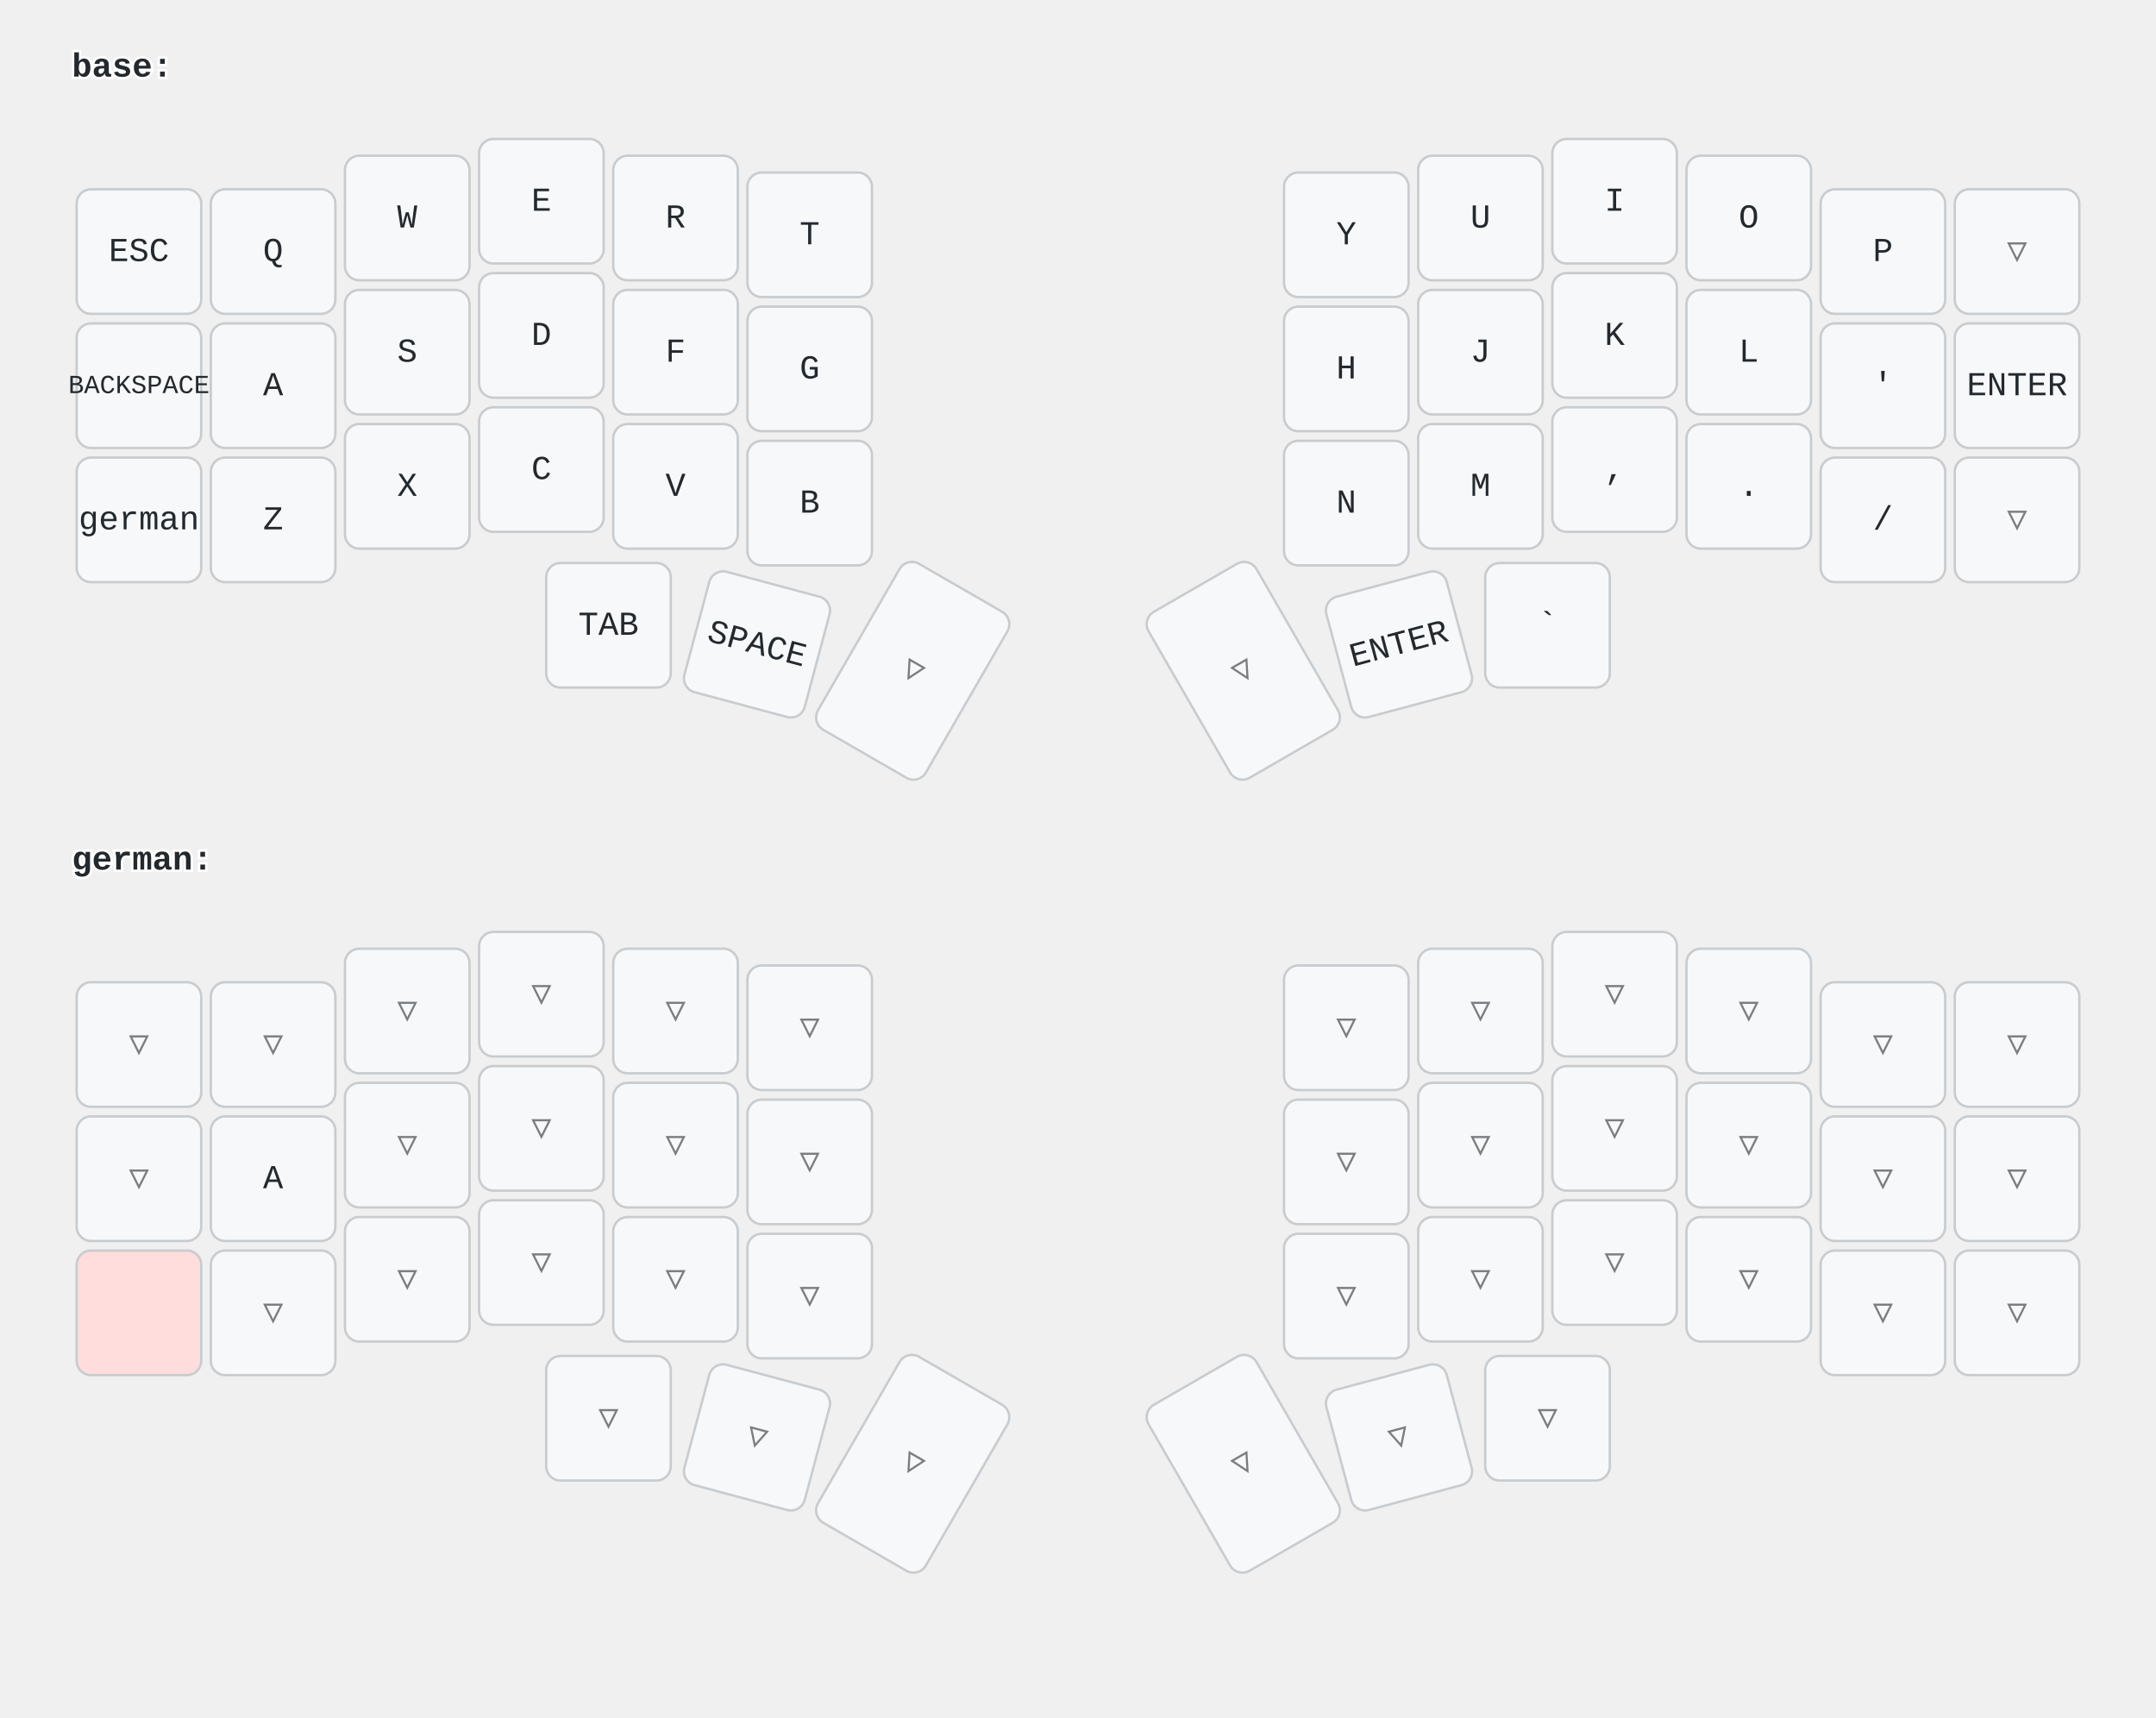
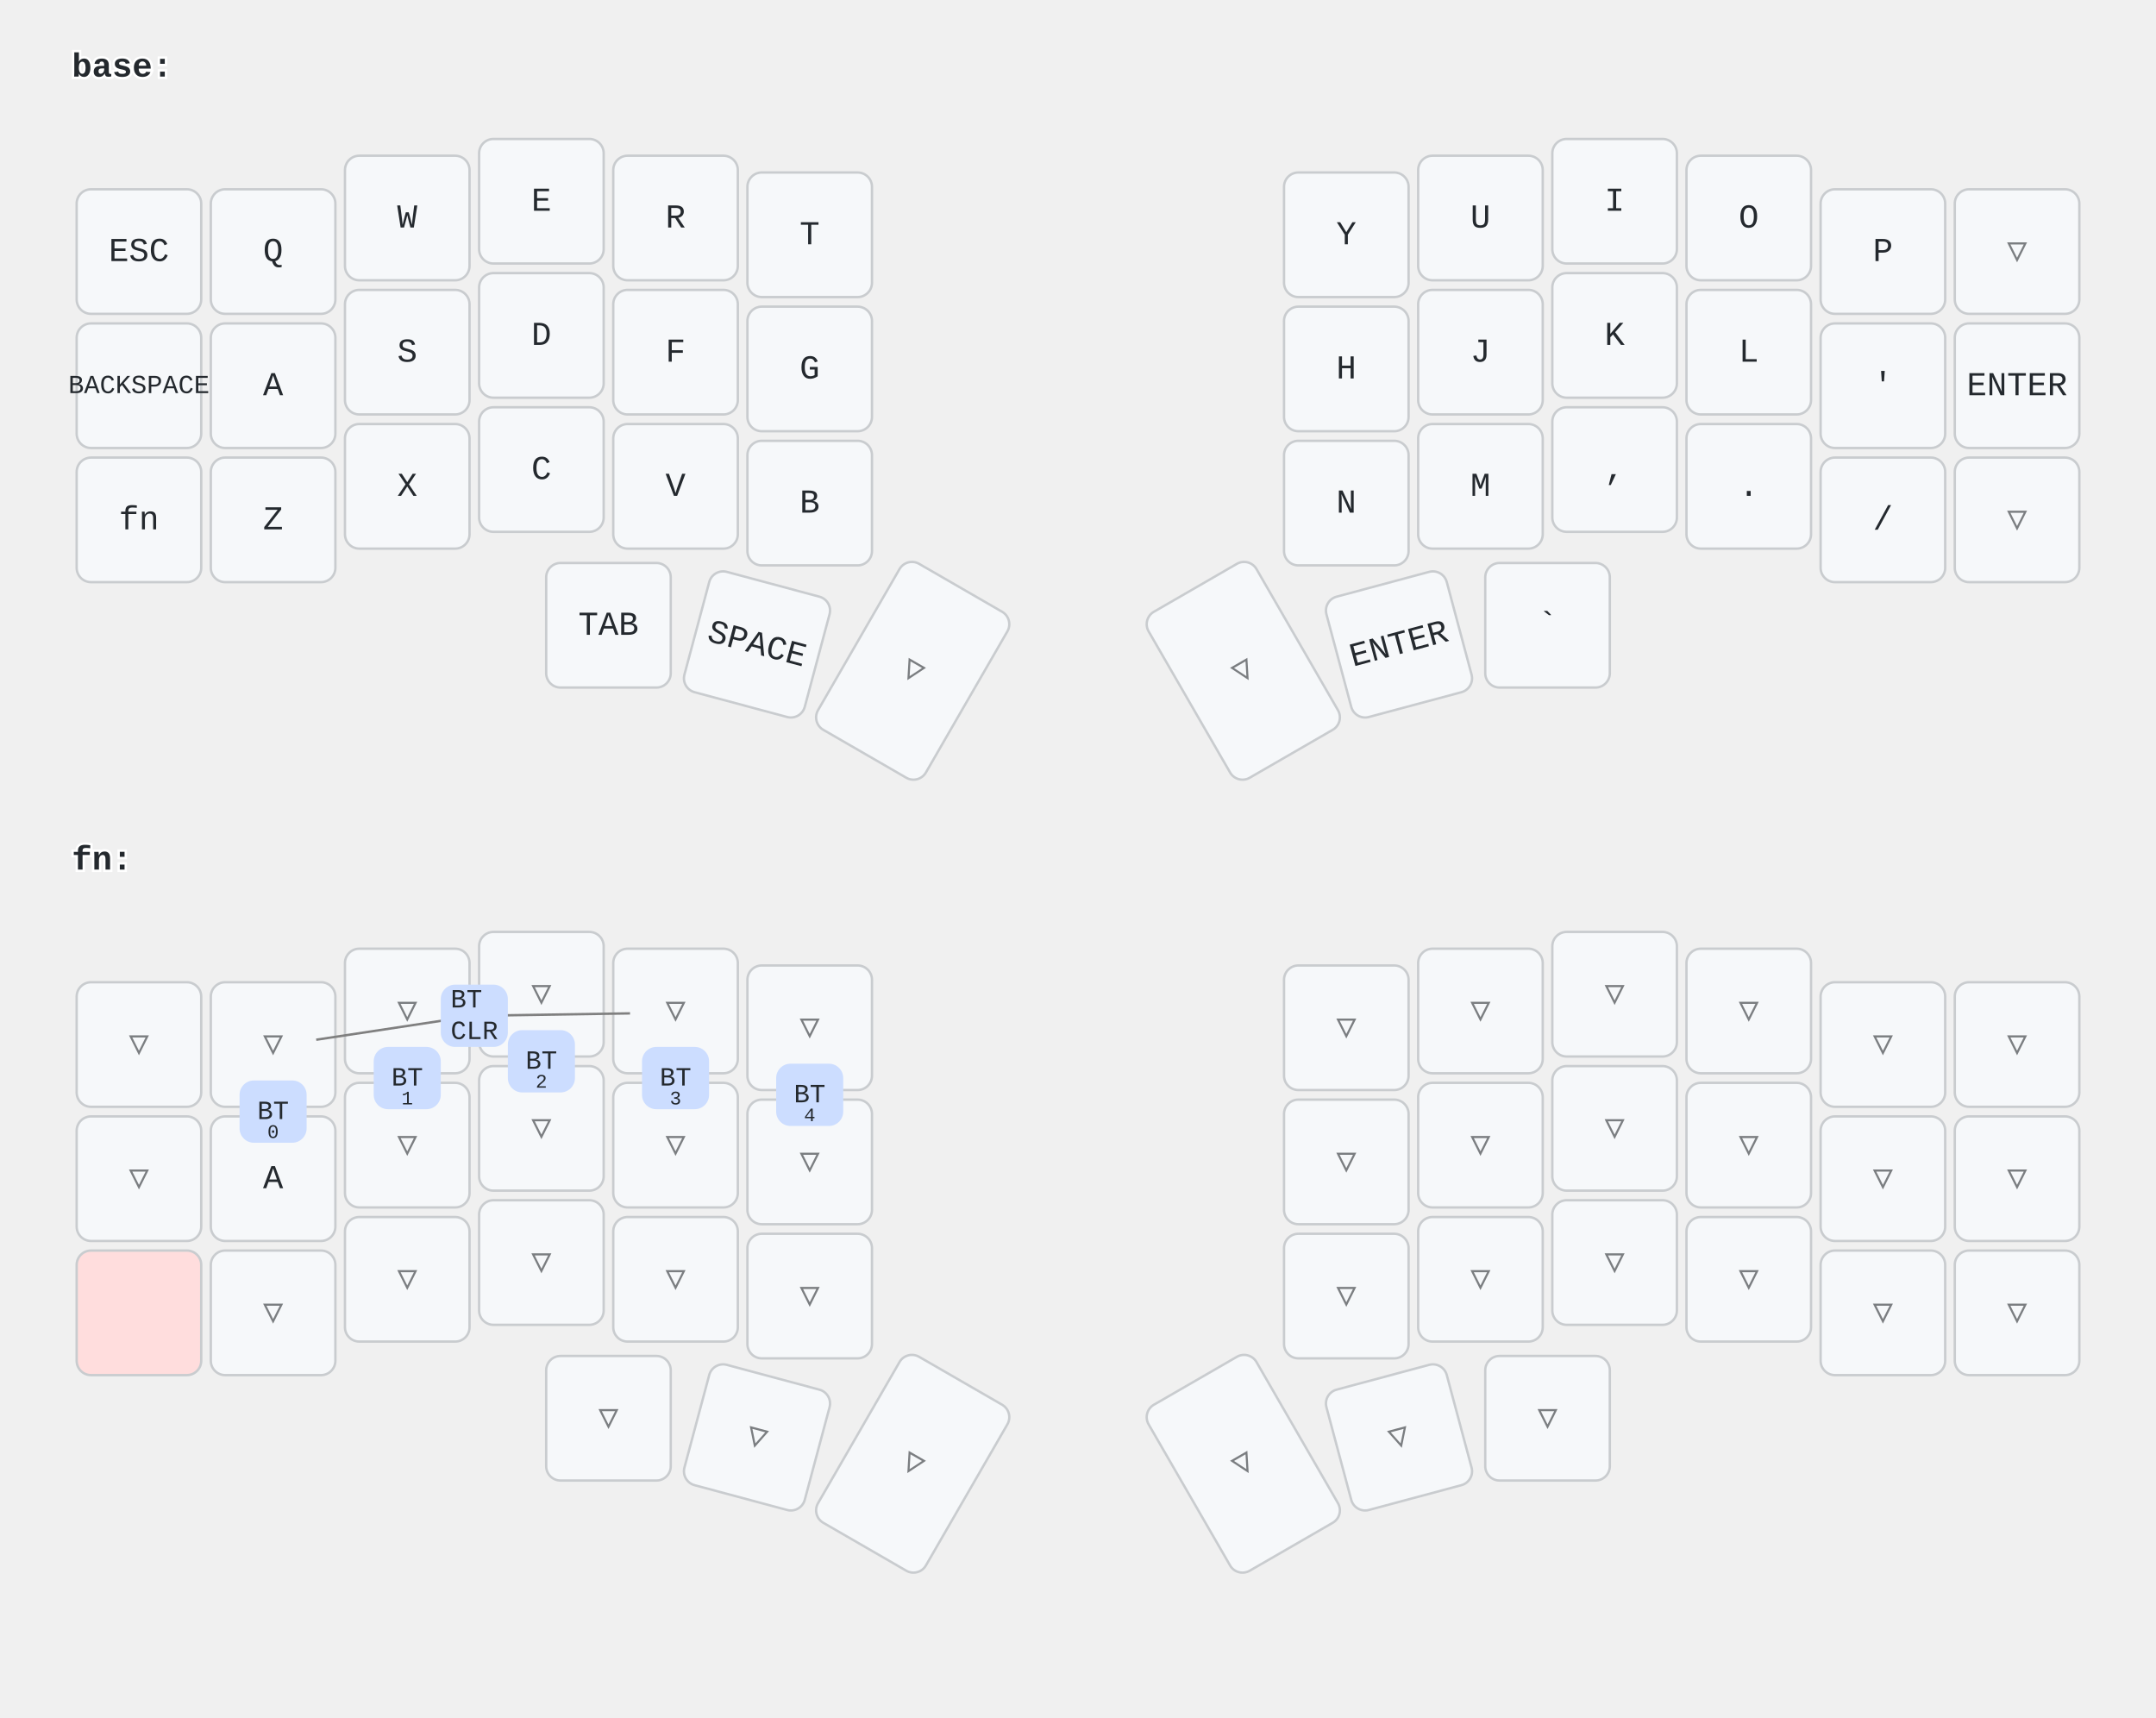
<svg xmlns="http://www.w3.org/2000/svg" width="900" height="717" viewBox="0 0 900 717" class="keymap">
  <style>/* inherit to force styles through use tags */
svg path {
    fill: inherit;
}

/* font and background color specifications */
svg.keymap {
    font-family: SFMono-Regular,Consolas,Liberation Mono,Menlo,monospace;
    font-size: 14px;
    font-kerning: normal;
    text-rendering: optimizeLegibility;
    fill: #24292e;
}

/* default key styling */
rect.key {
    fill: #f6f8fa;
    stroke: #c9cccf;
    stroke-width: 1;
}

/* default key side styling, only used is draw_key_sides is set */
rect.side {
    filter: brightness(90%);
}

/* color accent for combo boxes */
rect.combo, rect.combo-separate {
    fill: #cdf;
}

/* color accent for held keys */
rect.held, rect.combo.held {
    fill: #fdd;
}

/* color accent for ghost (optional) keys */
rect.ghost, rect.combo.ghost {
    stroke-dasharray: 4, 4;
    stroke-width: 2;
}

text {
    text-anchor: middle;
    dominant-baseline: middle;
}

/* styling for layer labels */
text.label {
    font-weight: bold;
    text-anchor: start;
    stroke: white;
    stroke-width: 2;
    paint-order: stroke;
}

/* styling for combo tap, and key hold/shifted label text */
text.combo, text.hold, text.shifted {
    font-size: 11px;
}

text.hold {
    text-anchor: middle;
    dominant-baseline: auto;
}

text.shifted {
    text-anchor: middle;
    dominant-baseline: hanging;
}

/* styling for hold/shifted label text in combo box */
text.combo.hold, text.combo.shifted {
    font-size: 8px;
}

/* lighter symbol for transparent keys */
text.trans {
    fill: #7b7e81;
}

/* styling for combo dendrons */
path.combo {
    stroke-width: 1;
    stroke: gray;
    fill: none;
}

/* Start Tabler Icons Cleanup */
/* cannot use height/width with glyphs */
.icon-tabler &gt; path {
    fill: inherit;
    stroke: inherit;
    stroke-width: 2;
}
/* hide tabler's default box */
.icon-tabler &gt; path[stroke="none"][fill="none"] {
    visibility: hidden;
}
/* End Tabler Icons Cleanup */
</style>
  <g transform="translate(30, 0)" class="layer-base">
    <text x="0" y="28" class="label">base:</text>
    <g transform="translate(0, 56)">
      <g transform="translate(28, 49)" class="key keypos-0">
        <rect rx="6" ry="6" x="-26" y="-26" width="52" height="52" class="key" />
        <text x="0" y="0" class="key tap">ESC</text>
      </g>
      <g transform="translate(84, 49)" class="key keypos-1">
        <rect rx="6" ry="6" x="-26" y="-26" width="52" height="52" class="key" />
        <text x="0" y="0" class="key tap">Q</text>
      </g>
      <g transform="translate(140, 35)" class="key keypos-2">
        <rect rx="6" ry="6" x="-26" y="-26" width="52" height="52" class="key" />
        <text x="0" y="0" class="key tap">W</text>
      </g>
      <g transform="translate(196, 28)" class="key keypos-3">
        <rect rx="6" ry="6" x="-26" y="-26" width="52" height="52" class="key" />
        <text x="0" y="0" class="key tap">E</text>
      </g>
      <g transform="translate(252, 35)" class="key keypos-4">
        <rect rx="6" ry="6" x="-26" y="-26" width="52" height="52" class="key" />
        <text x="0" y="0" class="key tap">R</text>
      </g>
      <g transform="translate(308, 42)" class="key keypos-5">
        <rect rx="6" ry="6" x="-26" y="-26" width="52" height="52" class="key" />
        <text x="0" y="0" class="key tap">T</text>
      </g>
      <g transform="translate(532, 42)" class="key keypos-6">
        <rect rx="6" ry="6" x="-26" y="-26" width="52" height="52" class="key" />
        <text x="0" y="0" class="key tap">Y</text>
      </g>
      <g transform="translate(588, 35)" class="key keypos-7">
        <rect rx="6" ry="6" x="-26" y="-26" width="52" height="52" class="key" />
        <text x="0" y="0" class="key tap">U</text>
      </g>
      <g transform="translate(644, 28)" class="key keypos-8">
        <rect rx="6" ry="6" x="-26" y="-26" width="52" height="52" class="key" />
        <text x="0" y="0" class="key tap">I</text>
      </g>
      <g transform="translate(700, 35)" class="key keypos-9">
        <rect rx="6" ry="6" x="-26" y="-26" width="52" height="52" class="key" />
        <text x="0" y="0" class="key tap">O</text>
      </g>
      <g transform="translate(756, 49)" class="key keypos-10">
        <rect rx="6" ry="6" x="-26" y="-26" width="52" height="52" class="key" />
        <text x="0" y="0" class="key tap">P</text>
      </g>
      <g transform="translate(812, 49)" class="key trans keypos-11">
        <rect rx="6" ry="6" x="-26" y="-26" width="52" height="52" class="key trans" />
        <text x="0" y="0" class="key trans tap">▽</text>
      </g>
      <g transform="translate(28, 105)" class="key keypos-12">
        <rect rx="6" ry="6" x="-26" y="-26" width="52" height="52" class="key" />
        <text x="0" y="0" class="key tap">
          <tspan style="font-size: 78%">BACKSPACE</tspan>
        </text>
      </g>
      <g transform="translate(84, 105)" class="key keypos-13">
        <rect rx="6" ry="6" x="-26" y="-26" width="52" height="52" class="key" />
        <text x="0" y="0" class="key tap">A</text>
      </g>
      <g transform="translate(140, 91)" class="key keypos-14">
        <rect rx="6" ry="6" x="-26" y="-26" width="52" height="52" class="key" />
        <text x="0" y="0" class="key tap">S</text>
      </g>
      <g transform="translate(196, 84)" class="key keypos-15">
        <rect rx="6" ry="6" x="-26" y="-26" width="52" height="52" class="key" />
        <text x="0" y="0" class="key tap">D</text>
      </g>
      <g transform="translate(252, 91)" class="key keypos-16">
        <rect rx="6" ry="6" x="-26" y="-26" width="52" height="52" class="key" />
        <text x="0" y="0" class="key tap">F</text>
      </g>
      <g transform="translate(308, 98)" class="key keypos-17">
        <rect rx="6" ry="6" x="-26" y="-26" width="52" height="52" class="key" />
        <text x="0" y="0" class="key tap">G</text>
      </g>
      <g transform="translate(532, 98)" class="key keypos-18">
        <rect rx="6" ry="6" x="-26" y="-26" width="52" height="52" class="key" />
        <text x="0" y="0" class="key tap">H</text>
      </g>
      <g transform="translate(588, 91)" class="key keypos-19">
        <rect rx="6" ry="6" x="-26" y="-26" width="52" height="52" class="key" />
        <text x="0" y="0" class="key tap">J</text>
      </g>
      <g transform="translate(644, 84)" class="key keypos-20">
        <rect rx="6" ry="6" x="-26" y="-26" width="52" height="52" class="key" />
        <text x="0" y="0" class="key tap">K</text>
      </g>
      <g transform="translate(700, 91)" class="key keypos-21">
        <rect rx="6" ry="6" x="-26" y="-26" width="52" height="52" class="key" />
        <text x="0" y="0" class="key tap">L</text>
      </g>
      <g transform="translate(756, 105)" class="key keypos-22">
        <rect rx="6" ry="6" x="-26" y="-26" width="52" height="52" class="key" />
        <text x="0" y="0" class="key tap">'</text>
      </g>
      <g transform="translate(812, 105)" class="key keypos-23">
        <rect rx="6" ry="6" x="-26" y="-26" width="52" height="52" class="key" />
        <text x="0" y="0" class="key tap">ENTER</text>
      </g>
      <g transform="translate(28, 161)" class="key keypos-24">
        <rect rx="6" ry="6" x="-26" y="-26" width="52" height="52" class="key" />
-         <text x="0" y="0" class="key tap">german</text>
+         <text x="0" y="0" class="key tap">fn</text>
      </g>
      <g transform="translate(84, 161)" class="key keypos-25">
        <rect rx="6" ry="6" x="-26" y="-26" width="52" height="52" class="key" />
        <text x="0" y="0" class="key tap">Z</text>
      </g>
      <g transform="translate(140, 147)" class="key keypos-26">
        <rect rx="6" ry="6" x="-26" y="-26" width="52" height="52" class="key" />
        <text x="0" y="0" class="key tap">X</text>
      </g>
      <g transform="translate(196, 140)" class="key keypos-27">
        <rect rx="6" ry="6" x="-26" y="-26" width="52" height="52" class="key" />
        <text x="0" y="0" class="key tap">C</text>
      </g>
      <g transform="translate(252, 147)" class="key keypos-28">
        <rect rx="6" ry="6" x="-26" y="-26" width="52" height="52" class="key" />
        <text x="0" y="0" class="key tap">V</text>
      </g>
      <g transform="translate(308, 154)" class="key keypos-29">
        <rect rx="6" ry="6" x="-26" y="-26" width="52" height="52" class="key" />
        <text x="0" y="0" class="key tap">B</text>
      </g>
      <g transform="translate(532, 154)" class="key keypos-30">
        <rect rx="6" ry="6" x="-26" y="-26" width="52" height="52" class="key" />
        <text x="0" y="0" class="key tap">N</text>
      </g>
      <g transform="translate(588, 147)" class="key keypos-31">
        <rect rx="6" ry="6" x="-26" y="-26" width="52" height="52" class="key" />
        <text x="0" y="0" class="key tap">M</text>
      </g>
      <g transform="translate(644, 140)" class="key keypos-32">
        <rect rx="6" ry="6" x="-26" y="-26" width="52" height="52" class="key" />
        <text x="0" y="0" class="key tap">,</text>
      </g>
      <g transform="translate(700, 147)" class="key keypos-33">
        <rect rx="6" ry="6" x="-26" y="-26" width="52" height="52" class="key" />
        <text x="0" y="0" class="key tap">.</text>
      </g>
      <g transform="translate(756, 161)" class="key keypos-34">
        <rect rx="6" ry="6" x="-26" y="-26" width="52" height="52" class="key" />
        <text x="0" y="0" class="key tap">/</text>
      </g>
      <g transform="translate(812, 161)" class="key trans keypos-35">
        <rect rx="6" ry="6" x="-26" y="-26" width="52" height="52" class="key trans" />
        <text x="0" y="0" class="key trans tap">▽</text>
      </g>
      <g transform="translate(224, 205)" class="key keypos-36">
        <rect rx="6" ry="6" x="-26" y="-26" width="52" height="52" class="key" />
        <text x="0" y="0" class="key tap">TAB</text>
      </g>
      <g transform="translate(286, 213) rotate(15.0)" class="key keypos-37">
        <rect rx="6" ry="6" x="-26" y="-26" width="52" height="52" class="key" />
        <text x="0" y="0" class="key tap">SPACE</text>
      </g>
      <g transform="translate(351, 224) rotate(30.0)" class="key trans keypos-38">
        <rect rx="6" ry="6" x="-26" y="-40" width="52" height="80" class="key trans" />
        <text x="0" y="0" class="key trans tap">▽</text>
      </g>
      <g transform="translate(489, 224) rotate(-30.0)" class="key trans keypos-39">
        <rect rx="6" ry="6" x="-26" y="-40" width="52" height="80" class="key trans" />
        <text x="0" y="0" class="key trans tap">▽</text>
      </g>
      <g transform="translate(554, 213) rotate(-15.0)" class="key keypos-40">
        <rect rx="6" ry="6" x="-26" y="-26" width="52" height="52" class="key" />
        <text x="0" y="0" class="key tap">ENTER</text>
      </g>
      <g transform="translate(616, 205)" class="key keypos-41">
        <rect rx="6" ry="6" x="-26" y="-26" width="52" height="52" class="key" />
        <text x="0" y="0" class="key tap">`</text>
      </g>
    </g>
  </g>
-   <g transform="translate(30, 331)" class="layer-german">
-     <text x="0" y="28" class="label">german:</text>
+   <g transform="translate(30, 331)" class="layer-fn">
+     <text x="0" y="28" class="label">fn:</text>
    <g transform="translate(0, 56)">
      <g transform="translate(28, 49)" class="key trans keypos-0">
        <rect rx="6" ry="6" x="-26" y="-26" width="52" height="52" class="key trans" />
        <text x="0" y="0" class="key trans tap">▽</text>
      </g>
      <g transform="translate(84, 49)" class="key trans keypos-1">
        <rect rx="6" ry="6" x="-26" y="-26" width="52" height="52" class="key trans" />
        <text x="0" y="0" class="key trans tap">▽</text>
      </g>
      <g transform="translate(140, 35)" class="key trans keypos-2">
        <rect rx="6" ry="6" x="-26" y="-26" width="52" height="52" class="key trans" />
        <text x="0" y="0" class="key trans tap">▽</text>
      </g>
      <g transform="translate(196, 28)" class="key trans keypos-3">
        <rect rx="6" ry="6" x="-26" y="-26" width="52" height="52" class="key trans" />
        <text x="0" y="0" class="key trans tap">▽</text>
      </g>
      <g transform="translate(252, 35)" class="key trans keypos-4">
        <rect rx="6" ry="6" x="-26" y="-26" width="52" height="52" class="key trans" />
        <text x="0" y="0" class="key trans tap">▽</text>
      </g>
      <g transform="translate(308, 42)" class="key trans keypos-5">
        <rect rx="6" ry="6" x="-26" y="-26" width="52" height="52" class="key trans" />
        <text x="0" y="0" class="key trans tap">▽</text>
      </g>
      <g transform="translate(532, 42)" class="key trans keypos-6">
        <rect rx="6" ry="6" x="-26" y="-26" width="52" height="52" class="key trans" />
        <text x="0" y="0" class="key trans tap">▽</text>
      </g>
      <g transform="translate(588, 35)" class="key trans keypos-7">
        <rect rx="6" ry="6" x="-26" y="-26" width="52" height="52" class="key trans" />
        <text x="0" y="0" class="key trans tap">▽</text>
      </g>
      <g transform="translate(644, 28)" class="key trans keypos-8">
        <rect rx="6" ry="6" x="-26" y="-26" width="52" height="52" class="key trans" />
        <text x="0" y="0" class="key trans tap">▽</text>
      </g>
      <g transform="translate(700, 35)" class="key trans keypos-9">
        <rect rx="6" ry="6" x="-26" y="-26" width="52" height="52" class="key trans" />
        <text x="0" y="0" class="key trans tap">▽</text>
      </g>
      <g transform="translate(756, 49)" class="key trans keypos-10">
        <rect rx="6" ry="6" x="-26" y="-26" width="52" height="52" class="key trans" />
        <text x="0" y="0" class="key trans tap">▽</text>
      </g>
      <g transform="translate(812, 49)" class="key trans keypos-11">
        <rect rx="6" ry="6" x="-26" y="-26" width="52" height="52" class="key trans" />
        <text x="0" y="0" class="key trans tap">▽</text>
      </g>
      <g transform="translate(28, 105)" class="key trans keypos-12">
        <rect rx="6" ry="6" x="-26" y="-26" width="52" height="52" class="key trans" />
        <text x="0" y="0" class="key trans tap">▽</text>
      </g>
      <g transform="translate(84, 105)" class="key keypos-13">
        <rect rx="6" ry="6" x="-26" y="-26" width="52" height="52" class="key" />
        <text x="0" y="0" class="key tap">A</text>
      </g>
      <g transform="translate(140, 91)" class="key trans keypos-14">
        <rect rx="6" ry="6" x="-26" y="-26" width="52" height="52" class="key trans" />
        <text x="0" y="0" class="key trans tap">▽</text>
      </g>
      <g transform="translate(196, 84)" class="key trans keypos-15">
        <rect rx="6" ry="6" x="-26" y="-26" width="52" height="52" class="key trans" />
        <text x="0" y="0" class="key trans tap">▽</text>
      </g>
      <g transform="translate(252, 91)" class="key trans keypos-16">
        <rect rx="6" ry="6" x="-26" y="-26" width="52" height="52" class="key trans" />
        <text x="0" y="0" class="key trans tap">▽</text>
      </g>
      <g transform="translate(308, 98)" class="key trans keypos-17">
        <rect rx="6" ry="6" x="-26" y="-26" width="52" height="52" class="key trans" />
        <text x="0" y="0" class="key trans tap">▽</text>
      </g>
      <g transform="translate(532, 98)" class="key trans keypos-18">
        <rect rx="6" ry="6" x="-26" y="-26" width="52" height="52" class="key trans" />
        <text x="0" y="0" class="key trans tap">▽</text>
      </g>
      <g transform="translate(588, 91)" class="key trans keypos-19">
        <rect rx="6" ry="6" x="-26" y="-26" width="52" height="52" class="key trans" />
        <text x="0" y="0" class="key trans tap">▽</text>
      </g>
      <g transform="translate(644, 84)" class="key trans keypos-20">
        <rect rx="6" ry="6" x="-26" y="-26" width="52" height="52" class="key trans" />
        <text x="0" y="0" class="key trans tap">▽</text>
      </g>
      <g transform="translate(700, 91)" class="key trans keypos-21">
        <rect rx="6" ry="6" x="-26" y="-26" width="52" height="52" class="key trans" />
        <text x="0" y="0" class="key trans tap">▽</text>
      </g>
      <g transform="translate(756, 105)" class="key trans keypos-22">
        <rect rx="6" ry="6" x="-26" y="-26" width="52" height="52" class="key trans" />
        <text x="0" y="0" class="key trans tap">▽</text>
      </g>
      <g transform="translate(812, 105)" class="key trans keypos-23">
        <rect rx="6" ry="6" x="-26" y="-26" width="52" height="52" class="key trans" />
        <text x="0" y="0" class="key trans tap">▽</text>
      </g>
      <g transform="translate(28, 161)" class="key held keypos-24">
        <rect rx="6" ry="6" x="-26" y="-26" width="52" height="52" class="key held" />
      </g>
      <g transform="translate(84, 161)" class="key trans keypos-25">
        <rect rx="6" ry="6" x="-26" y="-26" width="52" height="52" class="key trans" />
        <text x="0" y="0" class="key trans tap">▽</text>
      </g>
      <g transform="translate(140, 147)" class="key trans keypos-26">
        <rect rx="6" ry="6" x="-26" y="-26" width="52" height="52" class="key trans" />
        <text x="0" y="0" class="key trans tap">▽</text>
      </g>
      <g transform="translate(196, 140)" class="key trans keypos-27">
        <rect rx="6" ry="6" x="-26" y="-26" width="52" height="52" class="key trans" />
        <text x="0" y="0" class="key trans tap">▽</text>
      </g>
      <g transform="translate(252, 147)" class="key trans keypos-28">
        <rect rx="6" ry="6" x="-26" y="-26" width="52" height="52" class="key trans" />
        <text x="0" y="0" class="key trans tap">▽</text>
      </g>
      <g transform="translate(308, 154)" class="key trans keypos-29">
        <rect rx="6" ry="6" x="-26" y="-26" width="52" height="52" class="key trans" />
        <text x="0" y="0" class="key trans tap">▽</text>
      </g>
      <g transform="translate(532, 154)" class="key trans keypos-30">
        <rect rx="6" ry="6" x="-26" y="-26" width="52" height="52" class="key trans" />
        <text x="0" y="0" class="key trans tap">▽</text>
      </g>
      <g transform="translate(588, 147)" class="key trans keypos-31">
        <rect rx="6" ry="6" x="-26" y="-26" width="52" height="52" class="key trans" />
        <text x="0" y="0" class="key trans tap">▽</text>
      </g>
      <g transform="translate(644, 140)" class="key trans keypos-32">
        <rect rx="6" ry="6" x="-26" y="-26" width="52" height="52" class="key trans" />
        <text x="0" y="0" class="key trans tap">▽</text>
      </g>
      <g transform="translate(700, 147)" class="key trans keypos-33">
        <rect rx="6" ry="6" x="-26" y="-26" width="52" height="52" class="key trans" />
        <text x="0" y="0" class="key trans tap">▽</text>
      </g>
      <g transform="translate(756, 161)" class="key trans keypos-34">
        <rect rx="6" ry="6" x="-26" y="-26" width="52" height="52" class="key trans" />
        <text x="0" y="0" class="key trans tap">▽</text>
      </g>
      <g transform="translate(812, 161)" class="key trans keypos-35">
        <rect rx="6" ry="6" x="-26" y="-26" width="52" height="52" class="key trans" />
        <text x="0" y="0" class="key trans tap">▽</text>
      </g>
      <g transform="translate(224, 205)" class="key trans keypos-36">
        <rect rx="6" ry="6" x="-26" y="-26" width="52" height="52" class="key trans" />
        <text x="0" y="0" class="key trans tap">▽</text>
      </g>
      <g transform="translate(286, 213) rotate(15.0)" class="key trans keypos-37">
        <rect rx="6" ry="6" x="-26" y="-26" width="52" height="52" class="key trans" />
        <text x="0" y="0" class="key trans tap">▽</text>
      </g>
      <g transform="translate(351, 224) rotate(30.0)" class="key trans keypos-38">
        <rect rx="6" ry="6" x="-26" y="-40" width="52" height="80" class="key trans" />
        <text x="0" y="0" class="key trans tap">▽</text>
      </g>
      <g transform="translate(489, 224) rotate(-30.0)" class="key trans keypos-39">
        <rect rx="6" ry="6" x="-26" y="-40" width="52" height="80" class="key trans" />
        <text x="0" y="0" class="key trans tap">▽</text>
      </g>
      <g transform="translate(554, 213) rotate(-15.0)" class="key trans keypos-40">
        <rect rx="6" ry="6" x="-26" y="-26" width="52" height="52" class="key trans" />
        <text x="0" y="0" class="key trans tap">▽</text>
      </g>
      <g transform="translate(616, 205)" class="key trans keypos-41">
        <rect rx="6" ry="6" x="-26" y="-26" width="52" height="52" class="key trans" />
        <text x="0" y="0" class="key trans tap">▽</text>
+       </g>
+       <g class="combo combopos-0">
+         <path d="M168,37 l-66,10" class="combo" />
+         <path d="M168,37 l65,-1" class="combo" />
+         <rect rx="6" ry="6" x="154" y="24" width="28" height="26" class="combo" />
+         <text x="168" y="37" class="combo tap">
+           <tspan x="168" dy="-0.6em">BT</tspan>
+           <tspan x="168" dy="1.2em">CLR</tspan>
+         </text>
+       </g>
+       <g class="combo combopos-1">
+         <rect rx="6" ry="6" x="70" y="64" width="28" height="26" class="combo" />
+         <text x="84" y="77" class="combo tap">BT</text>
+         <text x="84" y="88" class="combo hold">0</text>
+       </g>
+       <g class="combo combopos-2">
+         <rect rx="6" ry="6" x="126" y="50" width="28" height="26" class="combo" />
+         <text x="140" y="63" class="combo tap">BT</text>
+         <text x="140" y="74" class="combo hold">1</text>
+       </g>
+       <g class="combo combopos-3">
+         <rect rx="6" ry="6" x="182" y="43" width="28" height="26" class="combo" />
+         <text x="196" y="56" class="combo tap">BT</text>
+         <text x="196" y="67" class="combo hold">2</text>
+       </g>
+       <g class="combo combopos-4">
+         <rect rx="6" ry="6" x="238" y="50" width="28" height="26" class="combo" />
+         <text x="252" y="63" class="combo tap">BT</text>
+         <text x="252" y="74" class="combo hold">3</text>
+       </g>
+       <g class="combo combopos-5">
+         <rect rx="6" ry="6" x="294" y="57" width="28" height="26" class="combo" />
+         <text x="308" y="70" class="combo tap">BT</text>
+         <text x="308" y="81" class="combo hold">4</text>
      </g>
    </g>
  </g>
</svg>
